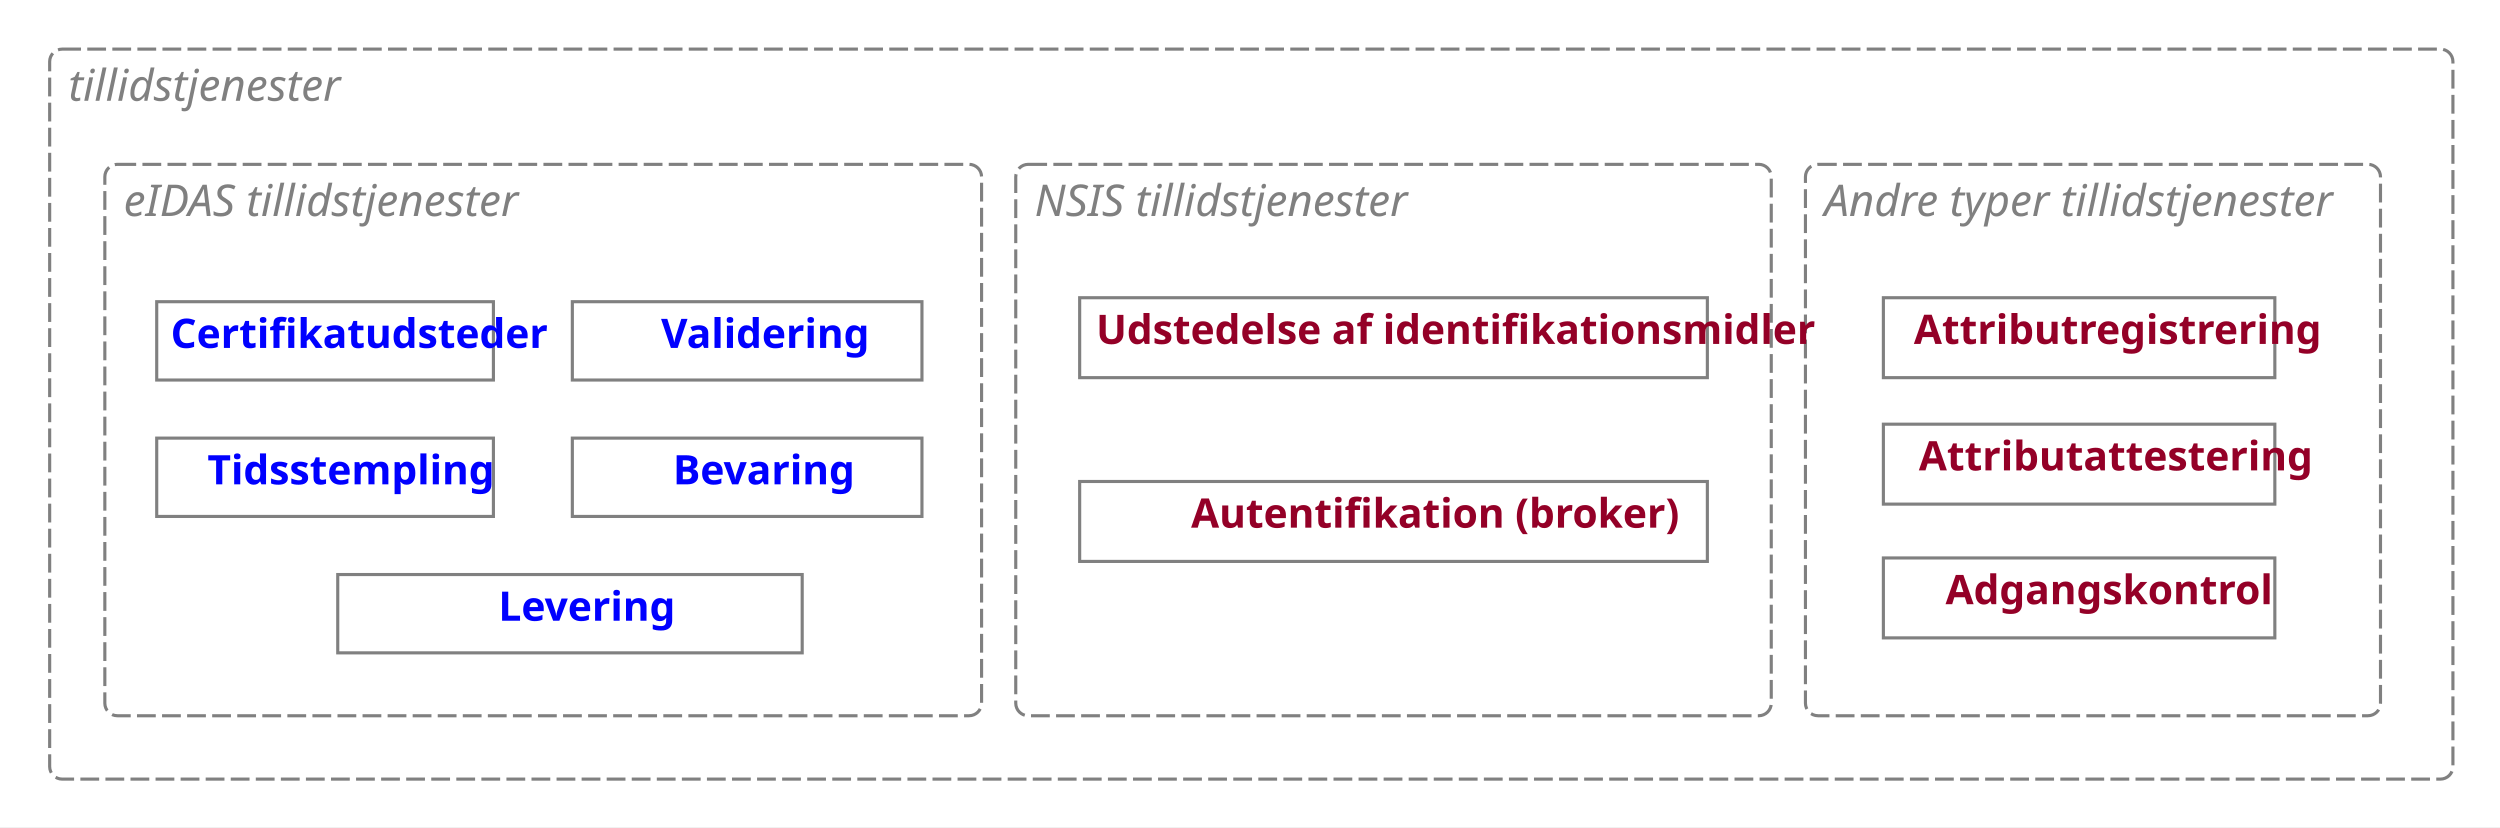
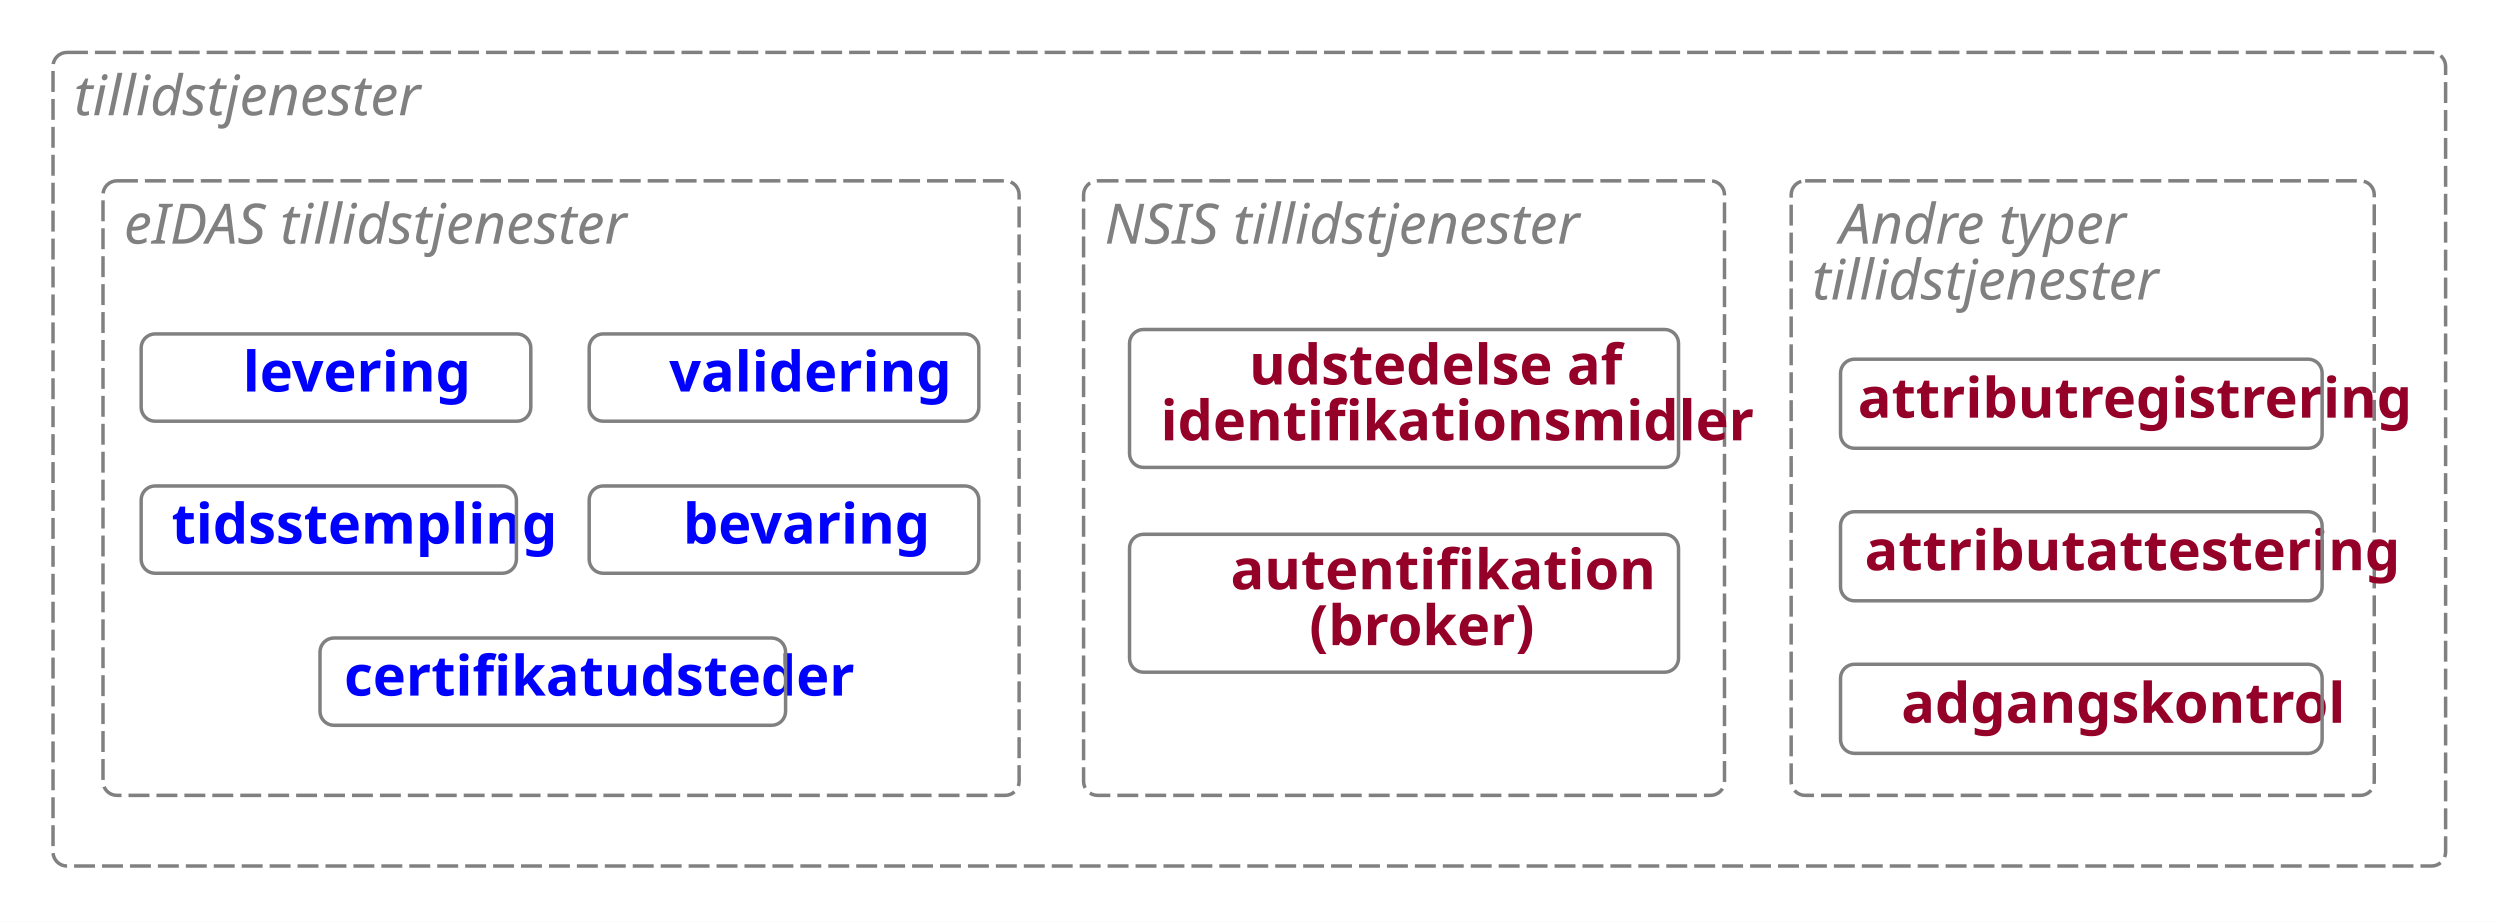
- <svg xmlns="http://www.w3.org/2000/svg" fill-opacity="1" color-rendering="auto" color-interpolation="auto" text-rendering="auto" stroke="black" stroke-linecap="square" width="798" stroke-miterlimit="10" shape-rendering="auto" stroke-opacity="1" fill="black" stroke-dasharray="none" font-weight="normal" stroke-width="1" height="264" font-family="'Dialog'" font-style="normal" stroke-linejoin="miter" font-size="12px" stroke-dashoffset="0" image-rendering="auto">
+ <svg xmlns="http://www.w3.org/2000/svg" fill-opacity="1" color-rendering="auto" color-interpolation="auto" text-rendering="auto" stroke="black" stroke-linecap="square" width="716" stroke-miterlimit="10" shape-rendering="auto" stroke-opacity="1" fill="black" stroke-dasharray="none" font-weight="normal" stroke-width="1" height="264" font-family="'Dialog'" font-style="normal" stroke-linejoin="miter" font-size="12px" stroke-dashoffset="0" image-rendering="auto">
  <defs id="genericDefs" />
  <g>
    <defs id="defs1">
      <clipPath clipPathUnits="userSpaceOnUse" id="clipPath1">
-         <path d="M0 0 L798 0 L798 264 L0 264 L0 0 Z" />
+         <path d="M0 0 L716 0 L716 264 L0 264 L0 0 Z" />
      </clipPath>
      <clipPath clipPathUnits="userSpaceOnUse" id="clipPath2">
-         <path d="M-339 -263 L459 -263 L459 1 L-339 1 L-339 -263 Z" />
+         <path d="M1 -14 L717 -14 L717 250 L1 250 L1 -14 Z" />
      </clipPath>
    </defs>
-     <g fill="white" text-rendering="geometricPrecision" shape-rendering="geometricPrecision" transform="translate(339,263)" stroke="white">
-       <rect x="-339" width="798" height="264" y="-263" clip-path="url(#clipPath2)" stroke="none" />
+     <g fill="white" text-rendering="geometricPrecision" shape-rendering="geometricPrecision" transform="translate(-1,14)" stroke="white">
+       <rect x="1" width="716" height="264" y="-14" clip-path="url(#clipPath2)" stroke="none" />
    </g>
-     <g stroke-linecap="butt" transform="matrix(1,0,0,1,339,263)" fill="gray" text-rendering="geometricPrecision" shape-rendering="geometricPrecision" stroke-dasharray="6,2" stroke="gray" stroke-miterlimit="1.45">
-       <rect x="-323.149" y="-247.322" clip-path="url(#clipPath2)" fill="none" width="767.12" rx="4" ry="4" height="233.015" />
+     <g stroke-linecap="butt" transform="matrix(1,0,0,1,-1,14)" fill="gray" text-rendering="geometricPrecision" shape-rendering="geometricPrecision" stroke-dasharray="6,2" stroke="gray" stroke-miterlimit="1.45">
+       <rect x="16.185" y="1.012" clip-path="url(#clipPath2)" fill="none" width="685.237" rx="4" ry="4" height="233.015" />
    </g>
-     <g stroke-linecap="butt" font-size="14px" transform="matrix(1,0,0,1,339,263)" fill="gray" text-rendering="geometricPrecision" font-family="'Calibri'" shape-rendering="geometricPrecision" font-style="italic" stroke="gray" stroke-miterlimit="1.45">
-       <text x="-317.149" xml:space="preserve" y="-230.822" clip-path="url(#clipPath2)" stroke="none">tillidstjenester</text>
+     <g stroke-linecap="butt" font-size="16px" transform="matrix(1,0,0,1,-1,14)" fill="gray" text-rendering="geometricPrecision" font-family="'Calibri'" shape-rendering="geometricPrecision" font-style="italic" stroke="gray" stroke-miterlimit="1.45">
+       <text x="22.185" xml:space="preserve" y="19.012" clip-path="url(#clipPath2)" stroke="none">tillidstjenester</text>
    </g>
-     <g stroke-linecap="butt" transform="matrix(1,0,0,1,339,263)" fill="gray" text-rendering="geometricPrecision" shape-rendering="geometricPrecision" stroke-dasharray="6,2" stroke="gray" stroke-miterlimit="1.45">
-       <rect x="-305.538" y="-210.542" clip-path="url(#clipPath2)" fill="none" width="279.856" rx="4" ry="4" height="176.005" />
+     <g stroke-linecap="butt" transform="matrix(1,0,0,1,-1,14)" fill="gray" text-rendering="geometricPrecision" shape-rendering="geometricPrecision" stroke-dasharray="6,2" stroke="gray" stroke-miterlimit="1.45">
+       <rect x="30.5" y="37.791" clip-path="url(#clipPath2)" fill="none" width="262.377" rx="4" ry="4" height="176.005" />
    </g>
-     <g stroke-linecap="butt" font-size="14px" transform="matrix(1,0,0,1,339,263)" fill="gray" text-rendering="geometricPrecision" font-family="'Calibri'" shape-rendering="geometricPrecision" font-style="italic" stroke="gray" stroke-miterlimit="1.45">
-       <text x="-299.538" xml:space="preserve" y="-194.042" clip-path="url(#clipPath2)" stroke="none">eIDAS tillidstjenester</text>
+     <g stroke-linecap="butt" font-size="16px" transform="matrix(1,0,0,1,-1,14)" fill="gray" text-rendering="geometricPrecision" font-family="'Calibri'" shape-rendering="geometricPrecision" font-style="italic" stroke="gray" stroke-miterlimit="1.45">
+       <text x="36.5" xml:space="preserve" y="55.791" clip-path="url(#clipPath2)" stroke="none">eIDAS tillidstjenester</text>
    </g>
-     <g stroke-linecap="butt" transform="matrix(1,0,0,1,339,263)" fill="gray" text-rendering="geometricPrecision" shape-rendering="geometricPrecision" stroke-dasharray="6,2" stroke="gray" stroke-miterlimit="1.45">
-       <rect x="-14.772" y="-210.542" clip-path="url(#clipPath2)" fill="none" width="241.159" rx="4" ry="4" height="176.005" />
+     <g stroke-linecap="butt" transform="matrix(1,0,0,1,-1,14)" fill="gray" text-rendering="geometricPrecision" shape-rendering="geometricPrecision" stroke-dasharray="6,2" stroke="gray" stroke-miterlimit="1.45">
+       <rect x="311.338" y="37.791" clip-path="url(#clipPath2)" fill="none" width="183.556" rx="4" ry="4" height="176.005" />
    </g>
-     <g stroke-linecap="butt" font-size="14px" transform="matrix(1,0,0,1,339,263)" fill="gray" text-rendering="geometricPrecision" font-family="'Calibri'" shape-rendering="geometricPrecision" font-style="italic" stroke="gray" stroke-miterlimit="1.45">
-       <text x="-8.772" xml:space="preserve" y="-194.042" clip-path="url(#clipPath2)" stroke="none">NSIS tillidstjenester</text>
+     <g stroke-linecap="butt" font-size="16px" transform="matrix(1,0,0,1,-1,14)" fill="gray" text-rendering="geometricPrecision" font-family="'Calibri'" shape-rendering="geometricPrecision" font-style="italic" stroke="gray" stroke-miterlimit="1.45">
+       <text x="317.338" xml:space="preserve" y="55.791" clip-path="url(#clipPath2)" stroke="none">NSIS tillidstjenester</text>
    </g>
-     <g stroke-linecap="butt" transform="matrix(1,0,0,1,339,263)" fill="gray" text-rendering="geometricPrecision" shape-rendering="geometricPrecision" stroke-dasharray="6,2" stroke="gray" stroke-miterlimit="1.45">
-       <rect x="237.298" y="-210.542" clip-path="url(#clipPath2)" fill="none" width="183.556" rx="4" ry="4" height="176.005" />
+     <g stroke-linecap="butt" transform="matrix(1,0,0,1,-1,14)" fill="gray" text-rendering="geometricPrecision" shape-rendering="geometricPrecision" stroke-dasharray="6,2" stroke="gray" stroke-miterlimit="1.45">
+       <rect x="513.989" y="37.791" clip-path="url(#clipPath2)" fill="none" width="167" rx="4" ry="4" height="176.005" />
    </g>
-     <g stroke-linecap="butt" font-size="14px" transform="matrix(1,0,0,1,339,263)" fill="gray" text-rendering="geometricPrecision" font-family="'Calibri'" shape-rendering="geometricPrecision" font-style="italic" stroke="gray" stroke-miterlimit="1.45">
-       <text x="243.298" xml:space="preserve" y="-194.042" clip-path="url(#clipPath2)" stroke="none">Andre typer tillidstjenester</text>
-       <rect fill="none" x="-288.976" width="107.473" height="25" y="-166.697" clip-path="url(#clipPath2)" />
+     <g stroke-linecap="butt" font-size="16px" transform="matrix(1,0,0,1,-1,14)" fill="gray" text-rendering="geometricPrecision" font-family="'Calibri'" shape-rendering="geometricPrecision" font-style="italic" stroke="gray" stroke-miterlimit="1.45">
+       <text x="527.782" xml:space="preserve" y="55.791" clip-path="url(#clipPath2)" stroke="none">Andre typer</text>
+       <text x="519.989" xml:space="preserve" y="71.791" clip-path="url(#clipPath2)" stroke="none">tillidstjenester</text>
    </g>
-     <g stroke-linecap="butt" font-size="13px" transform="matrix(1,0,0,1,339,263)" fill="blue" text-rendering="geometricPrecision" font-family="'Calibri'" shape-rendering="geometricPrecision" stroke="blue" font-weight="bold" stroke-miterlimit="1.45">
-       <text x="-284.512" xml:space="preserve" y="-151.947" clip-path="url(#clipPath2)" stroke="none">Certifikatudsteder</text>
+     <g stroke-linecap="butt" font-size="16px" transform="matrix(1,0,0,1,-1,14)" fill="blue" text-rendering="geometricPrecision" font-family="'Calibri'" shape-rendering="geometricPrecision" stroke="blue" font-weight="bold" stroke-miterlimit="1.45">
+       <text x="99.563" xml:space="preserve" y="185.225" clip-path="url(#clipPath2)" stroke="none">certifikatudsteder</text>
    </g>
-     <g stroke-linecap="butt" transform="matrix(1,0,0,1,339,263)" fill="gray" text-rendering="geometricPrecision" shape-rendering="geometricPrecision" stroke="gray" stroke-miterlimit="1.45">
-       <rect fill="none" x="-288.976" width="107.473" height="25" y="-123.153" clip-path="url(#clipPath2)" />
+     <g stroke-linecap="butt" transform="matrix(1,0,0,1,-1,14)" fill="gray" text-rendering="geometricPrecision" shape-rendering="geometricPrecision" stroke="gray" stroke-miterlimit="1.45">
+       <rect x="92.65" y="168.725" clip-path="url(#clipPath2)" fill="none" width="133.341" rx="4" ry="4" height="25" />
    </g>
-     <g stroke-linecap="butt" font-size="13px" transform="matrix(1,0,0,1,339,263)" fill="blue" text-rendering="geometricPrecision" font-family="'Calibri'" shape-rendering="geometricPrecision" stroke="blue" font-weight="bold" stroke-miterlimit="1.45">
-       <text x="-272.792" xml:space="preserve" y="-108.403" clip-path="url(#clipPath2)" stroke="none">Tidsstempling</text>
+     <g stroke-linecap="butt" font-size="16px" transform="matrix(1,0,0,1,-1,14)" fill="blue" text-rendering="geometricPrecision" font-family="'Calibri'" shape-rendering="geometricPrecision" stroke="blue" font-weight="bold" stroke-miterlimit="1.45">
+       <text x="50.133" xml:space="preserve" y="141.68" clip-path="url(#clipPath2)" stroke="none">tidsstempling</text>
    </g>
-     <g stroke-linecap="butt" transform="matrix(1,0,0,1,339,263)" fill="gray" text-rendering="geometricPrecision" shape-rendering="geometricPrecision" stroke="gray" stroke-miterlimit="1.45">
-       <rect fill="none" x="-156.309" width="111.597" height="25" y="-166.697" clip-path="url(#clipPath2)" />
+     <g stroke-linecap="butt" transform="matrix(1,0,0,1,-1,14)" fill="gray" text-rendering="geometricPrecision" shape-rendering="geometricPrecision" stroke="gray" stroke-miterlimit="1.45">
+       <rect x="41.428" y="125.18" clip-path="url(#clipPath2)" fill="none" width="107.473" rx="4" ry="4" height="25" />
    </g>
-     <g stroke-linecap="butt" font-size="13px" transform="matrix(1,0,0,1,339,263)" fill="blue" text-rendering="geometricPrecision" font-family="'Calibri'" shape-rendering="geometricPrecision" stroke="blue" font-weight="bold" stroke-miterlimit="1.45">
-       <text x="-127.992" xml:space="preserve" y="-151.947" clip-path="url(#clipPath2)" stroke="none">Validering</text>
+     <g stroke-linecap="butt" font-size="16px" transform="matrix(1,0,0,1,-1,14)" fill="blue" text-rendering="geometricPrecision" font-family="'Calibri'" shape-rendering="geometricPrecision" stroke="blue" font-weight="bold" stroke-miterlimit="1.45">
+       <text x="192.661" xml:space="preserve" y="98.136" clip-path="url(#clipPath2)" stroke="none">validering</text>
    </g>
-     <g stroke-linecap="butt" transform="matrix(1,0,0,1,339,263)" fill="gray" text-rendering="geometricPrecision" shape-rendering="geometricPrecision" stroke="gray" stroke-miterlimit="1.45">
-       <rect fill="none" x="-231.193" width="148.254" height="25" y="-79.609" clip-path="url(#clipPath2)" />
+     <g stroke-linecap="butt" transform="matrix(1,0,0,1,-1,14)" fill="gray" text-rendering="geometricPrecision" shape-rendering="geometricPrecision" stroke="gray" stroke-miterlimit="1.45">
+       <rect x="169.741" y="81.636" clip-path="url(#clipPath2)" fill="none" width="111.597" rx="4" ry="4" height="25" />
    </g>
-     <g stroke-linecap="butt" font-size="13px" transform="matrix(1,0,0,1,339,263)" fill="blue" text-rendering="geometricPrecision" font-family="'Calibri'" shape-rendering="geometricPrecision" stroke="blue" font-weight="bold" stroke-miterlimit="1.45">
-       <text x="-179.911" xml:space="preserve" y="-64.859" clip-path="url(#clipPath2)" stroke="none">Levering</text>
+     <g stroke-linecap="butt" font-size="16px" transform="matrix(1,0,0,1,-1,14)" fill="blue" text-rendering="geometricPrecision" font-family="'Calibri'" shape-rendering="geometricPrecision" stroke="blue" font-weight="bold" stroke-miterlimit="1.45">
+       <text x="70.527" xml:space="preserve" y="98.136" clip-path="url(#clipPath2)" stroke="none">levering</text>
    </g>
-     <g stroke-linecap="butt" transform="matrix(1,0,0,1,339,263)" fill="gray" text-rendering="geometricPrecision" shape-rendering="geometricPrecision" stroke="gray" stroke-miterlimit="1.45">
-       <rect fill="none" x="5.627" width="200.362" height="25.514" y="-167.966" clip-path="url(#clipPath2)" />
+     <g stroke-linecap="butt" transform="matrix(1,0,0,1,-1,14)" fill="gray" text-rendering="geometricPrecision" shape-rendering="geometricPrecision" stroke="gray" stroke-miterlimit="1.45">
+       <rect x="41.428" y="81.636" clip-path="url(#clipPath2)" fill="none" width="111.597" rx="4" ry="4" height="25" />
    </g>
-     <g stroke-linecap="butt" font-size="13px" transform="matrix(1,0,0,1,339,263)" fill="rgb(148,0,39)" text-rendering="geometricPrecision" font-family="'Calibri'" shape-rendering="geometricPrecision" stroke="rgb(148,0,39)" font-weight="bold" stroke-miterlimit="1.45">
-       <text x="10.879" xml:space="preserve" y="-153.216" clip-path="url(#clipPath2)" stroke="none">Udstedelse af identifikationsmidler</text>
+     <g stroke-linecap="butt" font-size="16px" transform="matrix(1,0,0,1,-1,14)" fill="rgb(148,0,39)" text-rendering="geometricPrecision" font-family="'Calibri'" shape-rendering="geometricPrecision" stroke="rgb(148,0,39)" font-weight="bold" stroke-miterlimit="1.45">
+       <text x="358.745" xml:space="preserve" y="96.115" clip-path="url(#clipPath2)" stroke="none">udstedelse af</text>
+       <text x="333.389" xml:space="preserve" y="112.115" clip-path="url(#clipPath2)" stroke="none">identifikationsmidler</text>
    </g>
-     <g stroke-linecap="butt" transform="matrix(1,0,0,1,339,263)" fill="gray" text-rendering="geometricPrecision" shape-rendering="geometricPrecision" stroke="gray" stroke-miterlimit="1.45">
-       <rect fill="none" x="5.627" width="200.362" height="25.514" y="-109.31" clip-path="url(#clipPath2)" />
+     <g stroke-linecap="butt" transform="matrix(1,0,0,1,-1,14)" fill="gray" text-rendering="geometricPrecision" shape-rendering="geometricPrecision" stroke="gray" stroke-miterlimit="1.45">
+       <rect x="324.498" y="80.367" clip-path="url(#clipPath2)" fill="none" width="157.235" rx="4" ry="4" height="39.496" />
    </g>
-     <g stroke-linecap="butt" font-size="13px" transform="matrix(1,0,0,1,339,263)" fill="rgb(148,0,39)" text-rendering="geometricPrecision" font-family="'Calibri'" shape-rendering="geometricPrecision" stroke="rgb(148,0,39)" font-weight="bold" stroke-miterlimit="1.45">
-       <text x="41.189" xml:space="preserve" y="-94.56" clip-path="url(#clipPath2)" stroke="none">Autentifikation (broker)</text>
+     <g stroke-linecap="butt" font-size="16px" transform="matrix(1,0,0,1,-1,14)" fill="rgb(148,0,39)" text-rendering="geometricPrecision" font-family="'Calibri'" shape-rendering="geometricPrecision" stroke="rgb(148,0,39)" font-weight="bold" stroke-miterlimit="1.45">
+       <text x="353.425" xml:space="preserve" y="154.771" clip-path="url(#clipPath2)" stroke="none">autentifikation</text>
+       <text x="375.983" xml:space="preserve" y="170.771" clip-path="url(#clipPath2)" stroke="none">(broker)</text>
    </g>
-     <g stroke-linecap="butt" transform="matrix(1,0,0,1,339,263)" fill="gray" text-rendering="geometricPrecision" shape-rendering="geometricPrecision" stroke="gray" stroke-miterlimit="1.45">
-       <rect fill="none" x="262.175" width="124.954" height="25.514" y="-167.966" clip-path="url(#clipPath2)" />
+     <g stroke-linecap="butt" transform="matrix(1,0,0,1,-1,14)" fill="gray" text-rendering="geometricPrecision" shape-rendering="geometricPrecision" stroke="gray" stroke-miterlimit="1.45">
+       <rect x="324.498" y="139.023" clip-path="url(#clipPath2)" fill="none" width="157.235" rx="4" ry="4" height="39.496" />
    </g>
-     <g stroke-linecap="butt" font-size="13px" transform="matrix(1,0,0,1,339,263)" fill="rgb(148,0,39)" text-rendering="geometricPrecision" font-family="'Calibri'" shape-rendering="geometricPrecision" stroke="rgb(148,0,39)" font-weight="bold" stroke-miterlimit="1.45">
-       <text x="271.903" xml:space="preserve" y="-153.216" clip-path="url(#clipPath2)" stroke="none">Attributregistrering</text>
+     <g stroke-linecap="butt" font-size="16px" transform="matrix(1,0,0,1,-1,14)" fill="rgb(148,0,39)" text-rendering="geometricPrecision" font-family="'Calibri'" shape-rendering="geometricPrecision" stroke="rgb(148,0,39)" font-weight="bold" stroke-miterlimit="1.45">
+       <text x="533.069" xml:space="preserve" y="105.626" clip-path="url(#clipPath2)" stroke="none">attributregistrering</text>
    </g>
-     <g stroke-linecap="butt" transform="matrix(1,0,0,1,339,263)" fill="gray" text-rendering="geometricPrecision" shape-rendering="geometricPrecision" stroke="gray" stroke-miterlimit="1.45">
-       <rect fill="none" x="-156.309" width="111.597" height="25" y="-123.153" clip-path="url(#clipPath2)" />
+     <g stroke-linecap="butt" transform="matrix(1,0,0,1,-1,14)" fill="gray" text-rendering="geometricPrecision" shape-rendering="geometricPrecision" stroke="gray" stroke-miterlimit="1.45">
+       <rect x="528.127" y="88.869" clip-path="url(#clipPath2)" fill="none" width="137.93" rx="4" ry="4" height="25.514" />
    </g>
-     <g stroke-linecap="butt" font-size="13px" transform="matrix(1,0,0,1,339,263)" fill="blue" text-rendering="geometricPrecision" font-family="'Calibri'" shape-rendering="geometricPrecision" stroke="blue" font-weight="bold" stroke-miterlimit="1.45">
-       <text x="-124.187" xml:space="preserve" y="-108.403" clip-path="url(#clipPath2)" stroke="none">Bevaring</text>
+     <g stroke-linecap="butt" font-size="16px" transform="matrix(1,0,0,1,-1,14)" fill="blue" text-rendering="geometricPrecision" font-family="'Calibri'" shape-rendering="geometricPrecision" stroke="blue" font-weight="bold" stroke-miterlimit="1.45">
+       <text x="196.59" xml:space="preserve" y="141.68" clip-path="url(#clipPath2)" stroke="none">bevaring</text>
    </g>
-     <g stroke-linecap="butt" transform="matrix(1,0,0,1,339,263)" fill="gray" text-rendering="geometricPrecision" shape-rendering="geometricPrecision" stroke="gray" stroke-miterlimit="1.45">
-       <rect fill="none" x="262.175" width="124.954" height="25.514" y="-127.599" clip-path="url(#clipPath2)" />
+     <g stroke-linecap="butt" transform="matrix(1,0,0,1,-1,14)" fill="gray" text-rendering="geometricPrecision" shape-rendering="geometricPrecision" stroke="gray" stroke-miterlimit="1.45">
+       <rect x="169.741" y="125.18" clip-path="url(#clipPath2)" fill="none" width="111.597" rx="4" ry="4" height="25" />
    </g>
-     <g stroke-linecap="butt" font-size="13px" transform="matrix(1,0,0,1,339,263)" fill="rgb(148,0,39)" text-rendering="geometricPrecision" font-family="'Calibri'" shape-rendering="geometricPrecision" stroke="rgb(148,0,39)" font-weight="bold" stroke-miterlimit="1.45">
-       <text x="273.487" xml:space="preserve" y="-112.849" clip-path="url(#clipPath2)" stroke="none">Attributattestering</text>
+     <g stroke-linecap="butt" font-size="16px" transform="matrix(1,0,0,1,-1,14)" fill="rgb(148,0,39)" text-rendering="geometricPrecision" font-family="'Calibri'" shape-rendering="geometricPrecision" stroke="rgb(148,0,39)" font-weight="bold" stroke-miterlimit="1.45">
+       <text x="535.018" xml:space="preserve" y="149.315" clip-path="url(#clipPath2)" stroke="none">attributattestering</text>
    </g>
-     <g stroke-linecap="butt" transform="matrix(1,0,0,1,339,263)" fill="gray" text-rendering="geometricPrecision" shape-rendering="geometricPrecision" stroke="gray" stroke-miterlimit="1.45">
-       <rect fill="none" x="262.175" width="124.954" height="25.514" y="-84.901" clip-path="url(#clipPath2)" />
+     <g stroke-linecap="butt" transform="matrix(1,0,0,1,-1,14)" fill="gray" text-rendering="geometricPrecision" shape-rendering="geometricPrecision" stroke="gray" stroke-miterlimit="1.45">
+       <rect x="528.127" y="132.559" clip-path="url(#clipPath2)" fill="none" width="137.93" rx="4" ry="4" height="25.514" />
    </g>
-     <g stroke-linecap="butt" font-size="13px" transform="matrix(1,0,0,1,339,263)" fill="rgb(148,0,39)" text-rendering="geometricPrecision" font-family="'Calibri'" shape-rendering="geometricPrecision" stroke="rgb(148,0,39)" font-weight="bold" stroke-miterlimit="1.45">
-       <text x="282.015" xml:space="preserve" y="-70.151" clip-path="url(#clipPath2)" stroke="none">Adgangskontrol</text>
+     <g stroke-linecap="butt" font-size="16px" transform="matrix(1,0,0,1,-1,14)" fill="rgb(148,0,39)" text-rendering="geometricPrecision" font-family="'Calibri'" shape-rendering="geometricPrecision" stroke="rgb(148,0,39)" font-weight="bold" stroke-miterlimit="1.45">
+       <text x="545.514" xml:space="preserve" y="193.005" clip-path="url(#clipPath2)" stroke="none">adgangskontrol</text>
+     </g>
+     <g stroke-linecap="butt" transform="matrix(1,0,0,1,-1,14)" fill="gray" text-rendering="geometricPrecision" shape-rendering="geometricPrecision" stroke="gray" stroke-miterlimit="1.45">
+       <rect x="528.127" y="176.248" clip-path="url(#clipPath2)" fill="none" width="137.93" rx="4" ry="4" height="25.514" />
    </g>
  </g>
</svg>
